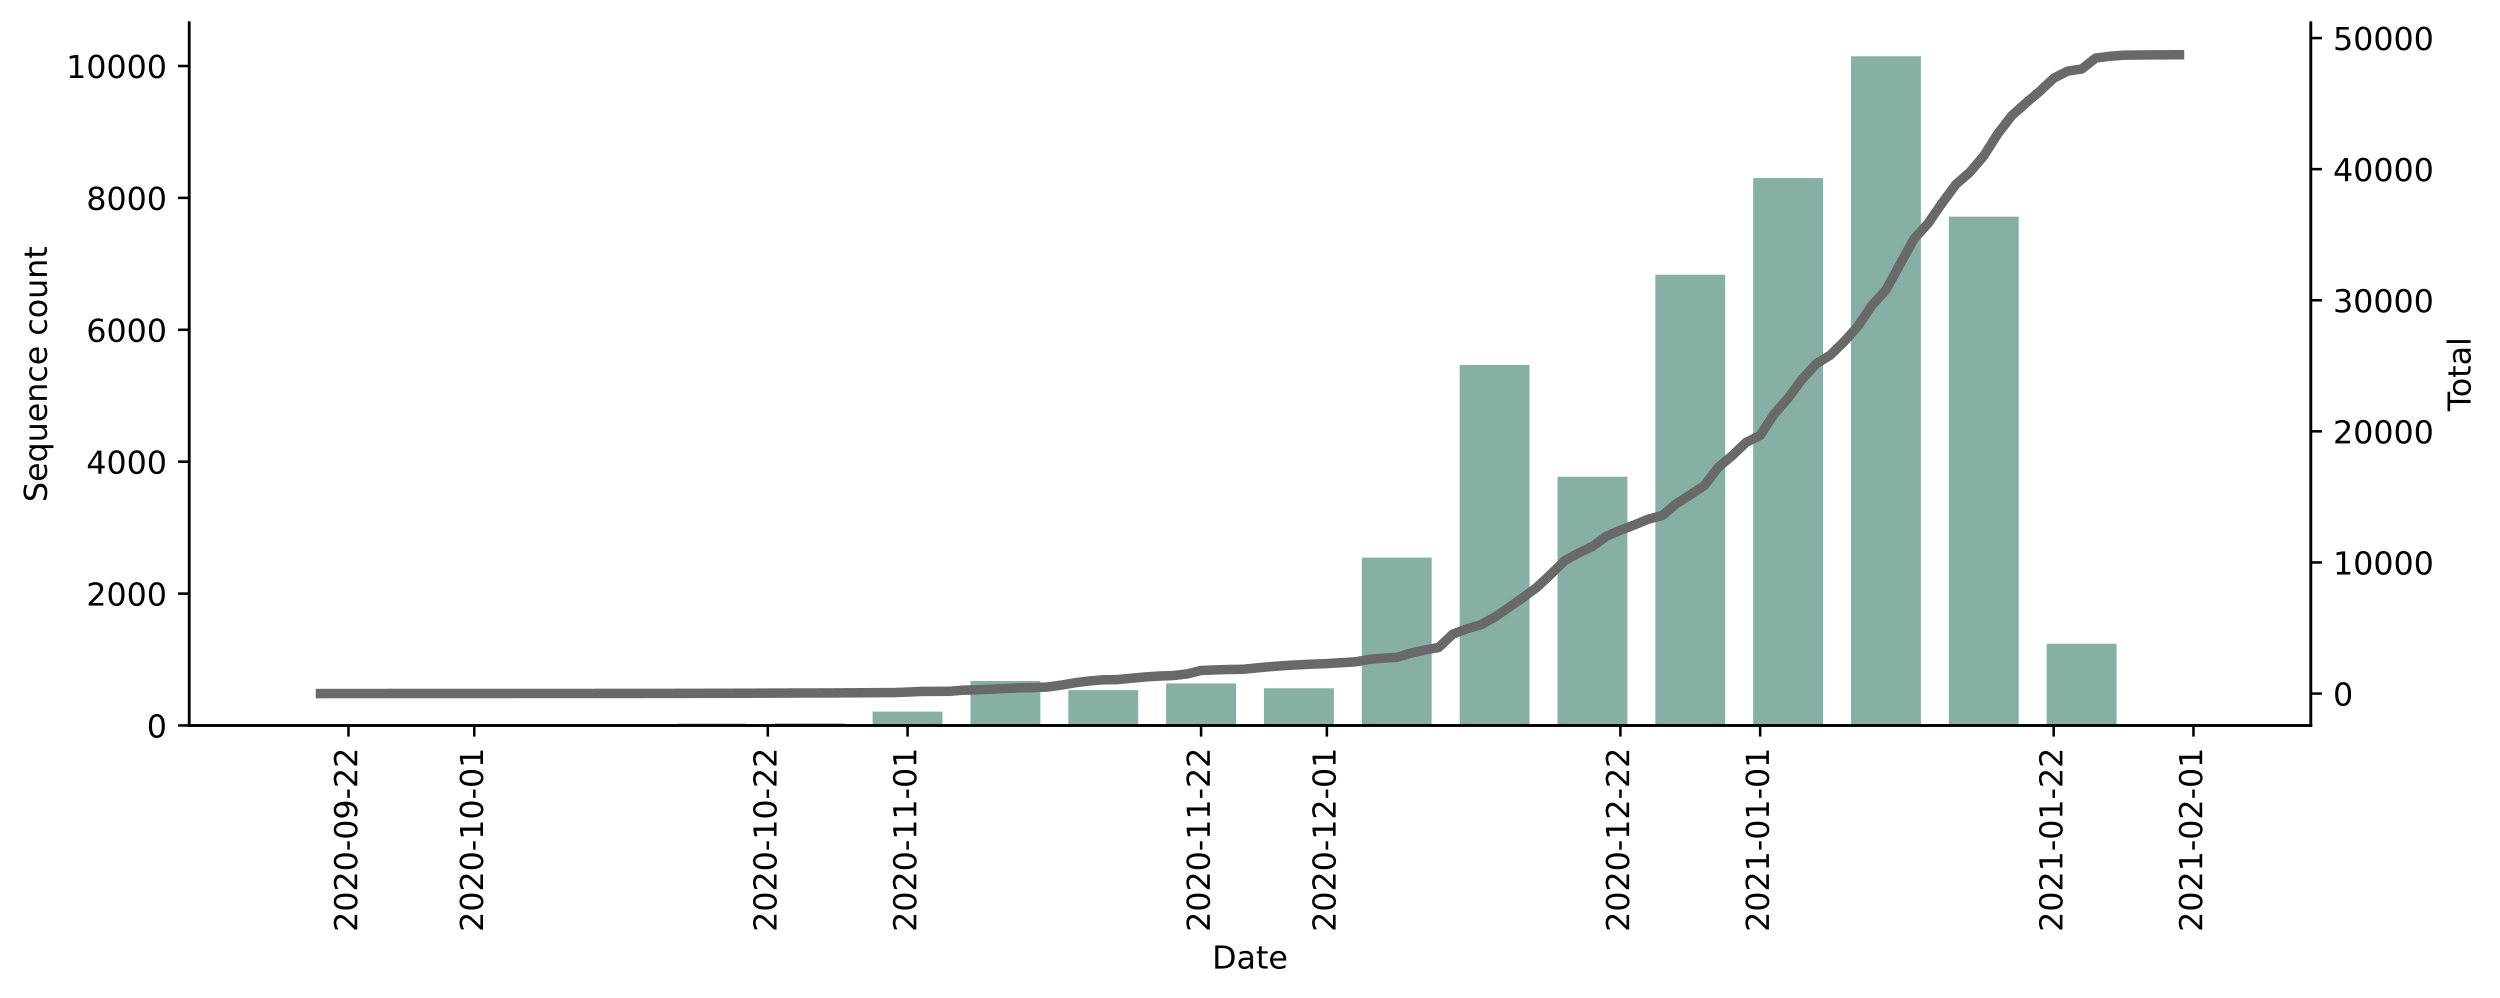
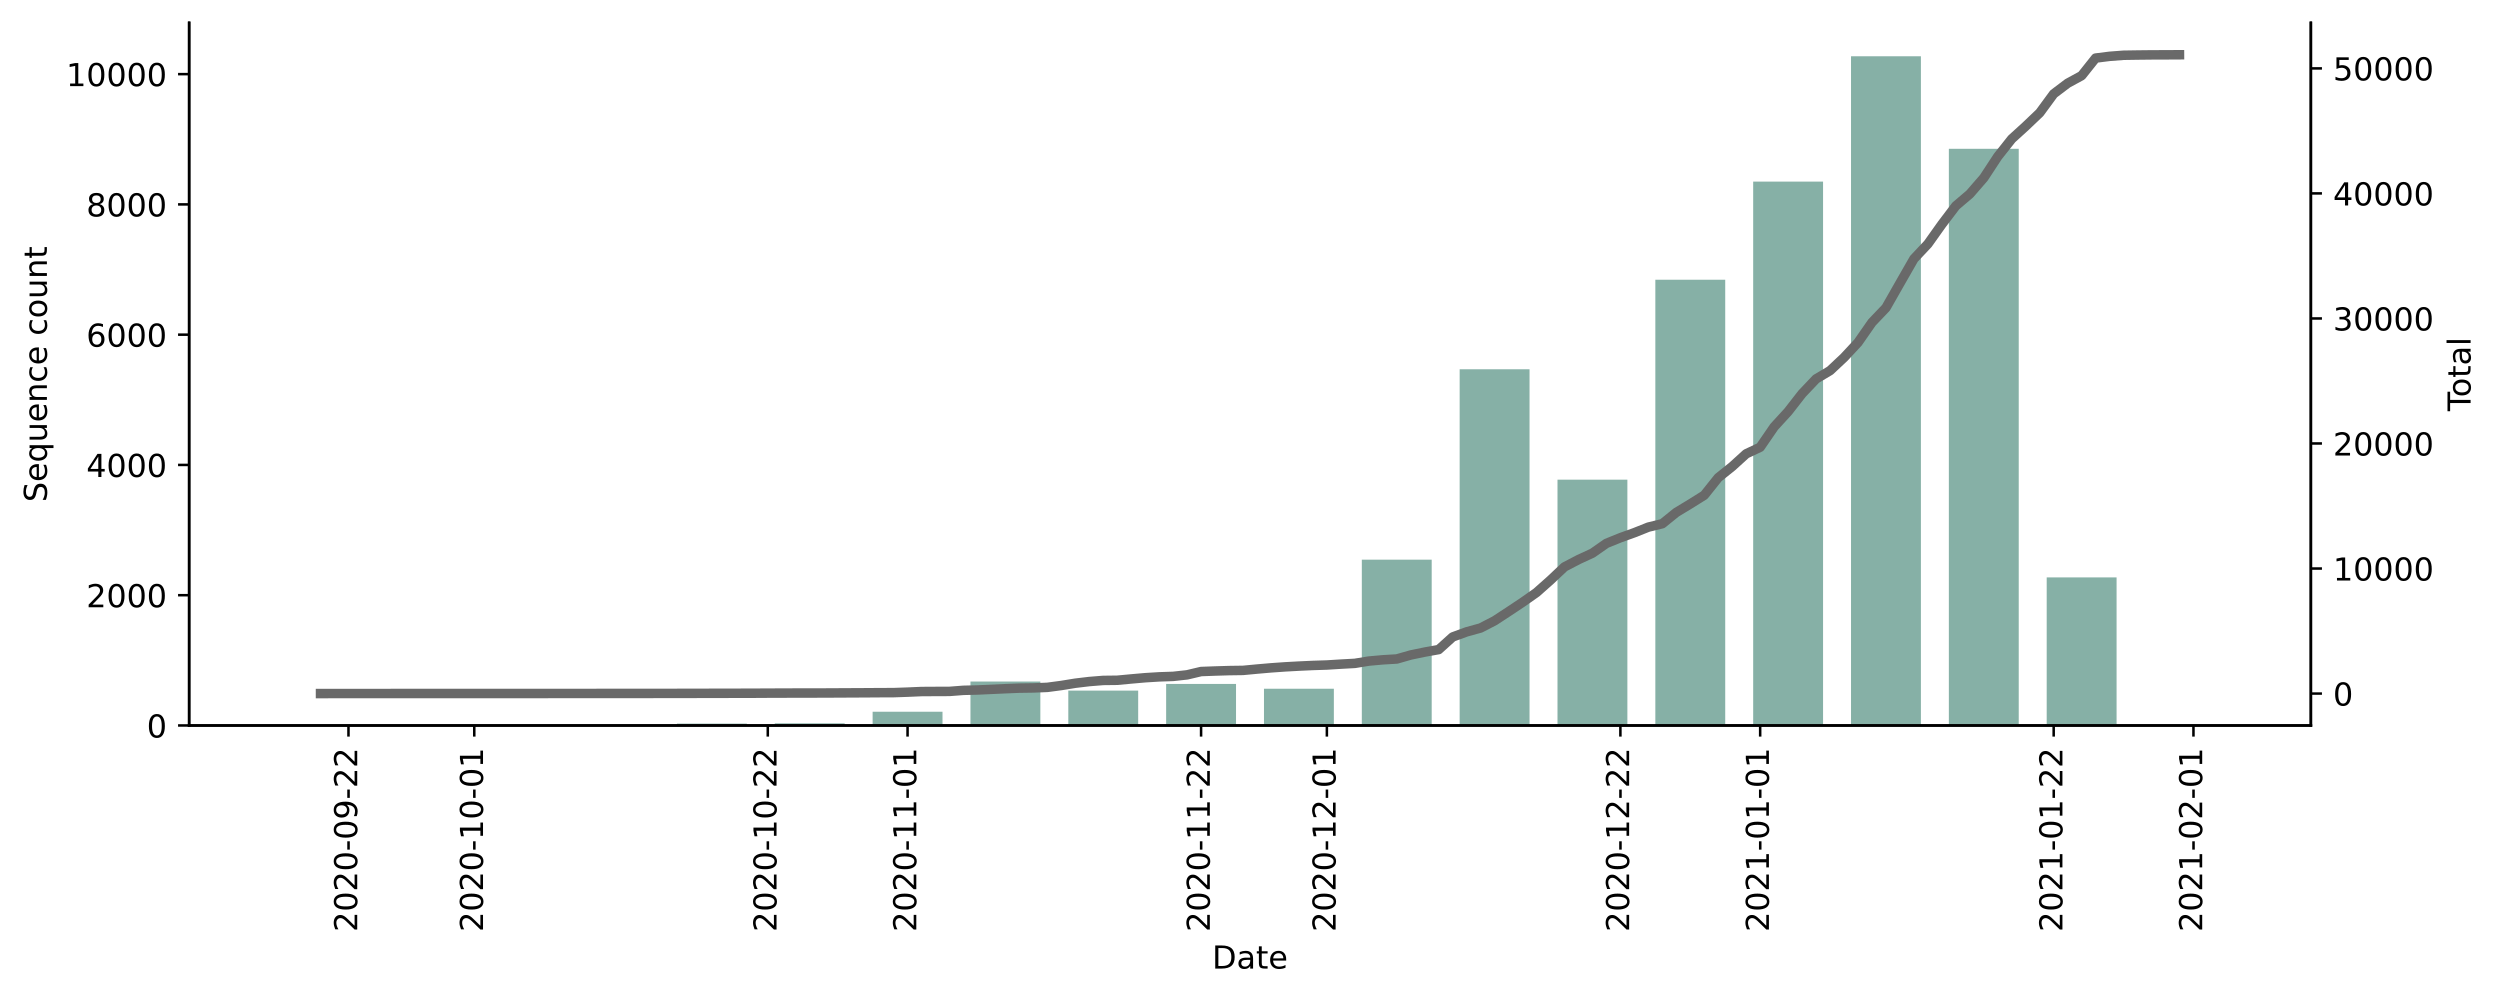
<svg xmlns="http://www.w3.org/2000/svg" xmlns:xlink="http://www.w3.org/1999/xlink" height="314.954pt" version="1.1" viewBox="0 0 788.981 314.954" width="788.981pt">
  <defs>
    <style type="text/css">*{stroke-linecap:butt;stroke-linejoin:round;}</style>
  </defs>
  <g id="figure_1">
    <g id="patch_1">
      <path d="M 0 314.954  L 788.981 314.954  L 788.981 0  L 0 0  z " style="fill:#ffffff;" />
    </g>
    <g id="axes_1">
      <g id="patch_2">
        <path d="M 59.691 228.96  L 729.291 228.96  L 729.291 7.2  L 59.691 7.2  z " style="fill:#ffffff;" />
      </g>
      <g id="patch_3">
-         <path clip-path="url(#pccc3d7cdea)" d="M 90.127 228.96  L 112.182 228.96  L 112.182 228.898  L 90.127 228.898  z " style="fill:#86b0a6;" />
+         <path clip-path="url(#pbecf8cdab9)" d="M 90.127 228.96  L 112.182 228.96  L 112.182 228.898  L 90.127 228.898  z " style="fill:#86b0a6;" />
      </g>
      <g id="patch_4">
-         <path clip-path="url(#pccc3d7cdea)" d="M 121.004 228.96  L 143.06 228.96  L 143.06 228.898  L 121.004 228.898  z " style="fill:#86b0a6;" />
+         <path clip-path="url(#pbecf8cdab9)" d="M 121.004 228.96  L 143.06 228.96  L 143.06 228.898  L 121.004 228.898  z " style="fill:#86b0a6;" />
      </g>
      <g id="patch_5">
-         <path clip-path="url(#pccc3d7cdea)" d="M 151.882 228.96  L 173.937 228.96  L 173.937 228.939  L 151.882 228.939  z " style="fill:#86b0a6;" />
+         <path clip-path="url(#pbecf8cdab9)" d="M 151.882 228.96  L 173.937 228.96  L 173.937 228.939  L 151.882 228.939  z " style="fill:#86b0a6;" />
      </g>
      <g id="patch_6">
-         <path clip-path="url(#pccc3d7cdea)" d="M 182.759 228.96  L 204.815 228.96  L 204.815 228.835  L 182.759 228.835  z " style="fill:#86b0a6;" />
+         <path clip-path="url(#pbecf8cdab9)" d="M 182.759 228.96  L 204.815 228.96  L 204.815 228.837  L 182.759 228.837  z " style="fill:#86b0a6;" />
      </g>
      <g id="patch_7">
-         <path clip-path="url(#pccc3d7cdea)" d="M 213.637 228.96  L 235.692 228.96  L 235.692 228.356  L 213.637 228.356  z " style="fill:#86b0a6;" />
+         <path clip-path="url(#pbecf8cdab9)" d="M 213.637 228.96  L 235.692 228.96  L 235.692 228.364  L 213.637 228.364  z " style="fill:#86b0a6;" />
      </g>
      <g id="patch_8">
-         <path clip-path="url(#pccc3d7cdea)" d="M 244.514 228.96  L 266.57 228.96  L 266.57 228.273  L 244.514 228.273  z " style="fill:#86b0a6;" />
+         <path clip-path="url(#pbecf8cdab9)" d="M 244.514 228.96  L 266.57 228.96  L 266.57 228.282  L 244.514 228.282  z " style="fill:#86b0a6;" />
      </g>
      <g id="patch_9">
-         <path clip-path="url(#pccc3d7cdea)" d="M 275.392 228.96  L 297.447 228.96  L 297.447 224.568  L 275.392 224.568  z " style="fill:#86b0a6;" />
+         <path clip-path="url(#pbecf8cdab9)" d="M 275.392 228.96  L 297.447 228.96  L 297.447 224.623  L 275.392 224.623  z " style="fill:#86b0a6;" />
      </g>
      <g id="patch_10">
-         <path clip-path="url(#pccc3d7cdea)" d="M 306.269 228.96  L 328.325 228.96  L 328.325 214.911  L 306.269 214.911  z " style="fill:#86b0a6;" />
+         <path clip-path="url(#pbecf8cdab9)" d="M 306.269 228.96  L 328.325 228.96  L 328.325 215.084  L 306.269 215.084  z " style="fill:#86b0a6;" />
      </g>
      <g id="patch_11">
-         <path clip-path="url(#pccc3d7cdea)" d="M 337.147 228.96  L 359.202 228.96  L 359.202 217.804  L 337.147 217.804  z " style="fill:#86b0a6;" />
+         <path clip-path="url(#pbecf8cdab9)" d="M 337.147 228.96  L 359.202 228.96  L 359.202 217.942  L 337.147 217.942  z " style="fill:#86b0a6;" />
      </g>
      <g id="patch_12">
-         <path clip-path="url(#pccc3d7cdea)" d="M 368.024 228.96  L 390.08 228.96  L 390.08 215.681  L 368.024 215.681  z " style="fill:#86b0a6;" />
+         <path clip-path="url(#pbecf8cdab9)" d="M 368.024 228.96  L 390.08 228.96  L 390.08 215.845  L 368.024 215.845  z " style="fill:#86b0a6;" />
      </g>
      <g id="patch_13">
-         <path clip-path="url(#pccc3d7cdea)" d="M 398.902 228.96  L 420.957 228.96  L 420.957 217.221  L 398.902 217.221  z " style="fill:#86b0a6;" />
+         <path clip-path="url(#pbecf8cdab9)" d="M 398.902 228.96  L 420.957 228.96  L 420.957 217.366  L 398.902 217.366  z " style="fill:#86b0a6;" />
      </g>
      <g id="patch_14">
-         <path clip-path="url(#pccc3d7cdea)" d="M 429.779 228.96  L 451.834 228.96  L 451.834 175.967  L 429.779 175.967  z " style="fill:#86b0a6;" />
+         <path clip-path="url(#pbecf8cdab9)" d="M 429.779 228.96  L 451.834 228.96  L 451.834 176.623  L 429.779 176.623  z " style="fill:#86b0a6;" />
      </g>
      <g id="patch_15">
-         <path clip-path="url(#pccc3d7cdea)" d="M 460.657 228.96  L 482.712 228.96  L 482.712 115.19  L 460.657 115.19  z " style="fill:#86b0a6;" />
+         <path clip-path="url(#pbecf8cdab9)" d="M 460.657 228.96  L 482.712 228.96  L 482.712 116.535  L 460.657 116.535  z " style="fill:#86b0a6;" />
      </g>
      <g id="patch_16">
-         <path clip-path="url(#pccc3d7cdea)" d="M 491.534 228.96  L 513.589 228.96  L 513.589 150.449  L 491.534 150.449  z " style="fill:#86b0a6;" />
+         <path clip-path="url(#pbecf8cdab9)" d="M 491.534 228.96  L 513.589 228.96  L 513.589 151.379  L 491.534 151.379  z " style="fill:#86b0a6;" />
      </g>
      <g id="patch_17">
-         <path clip-path="url(#pccc3d7cdea)" d="M 522.412 228.96  L 544.467 228.96  L 544.467 86.696  L 522.412 86.696  z " style="fill:#86b0a6;" />
+         <path clip-path="url(#pbecf8cdab9)" d="M 522.412 228.96  L 544.467 228.96  L 544.467 88.29  L 522.412 88.29  z " style="fill:#86b0a6;" />
      </g>
      <g id="patch_18">
-         <path clip-path="url(#pccc3d7cdea)" d="M 553.289 228.96  L 575.344 228.96  L 575.344 56.204  L 553.289 56.204  z " style="fill:#86b0a6;" />
+         <path clip-path="url(#pbecf8cdab9)" d="M 553.289 228.96  L 575.344 228.96  L 575.344 57.311  L 553.289 57.311  z " style="fill:#86b0a6;" />
      </g>
      <g id="patch_19">
-         <path clip-path="url(#pccc3d7cdea)" d="M 584.167 228.96  L 606.222 228.96  L 606.222 17.76  L 584.167 17.76  z " style="fill:#86b0a6;" />
+         <path clip-path="url(#pbecf8cdab9)" d="M 584.167 228.96  L 606.222 228.96  L 606.222 17.76  L 584.167 17.76  z " style="fill:#86b0a6;" />
      </g>
      <g id="patch_20">
-         <path clip-path="url(#pccc3d7cdea)" d="M 615.044 228.96  L 637.099 228.96  L 637.099 68.38  L 615.044 68.38  z " style="fill:#86b0a6;" />
+         <path clip-path="url(#pbecf8cdab9)" d="M 615.044 228.96  L 637.099 228.96  L 637.099 46.951  L 615.044 46.951  z " style="fill:#86b0a6;" />
      </g>
      <g id="patch_21">
-         <path clip-path="url(#pccc3d7cdea)" d="M 645.921 228.96  L 667.977 228.96  L 667.977 203.151  L 645.921 203.151  z " style="fill:#86b0a6;" />
+         <path clip-path="url(#pbecf8cdab9)" d="M 645.921 228.96  L 667.977 228.96  L 667.977 182.214  L 645.921 182.214  z " style="fill:#86b0a6;" />
      </g>
      <g id="patch_22">
-         <path clip-path="url(#pccc3d7cdea)" d="M 676.799 228.96  L 698.854 228.96  L 698.854 228.856  L 676.799 228.856  z " style="fill:#86b0a6;" />
+         <path clip-path="url(#pbecf8cdab9)" d="M 676.799 228.96  L 698.854 228.96  L 698.854 228.837  L 676.799 228.837  z " style="fill:#86b0a6;" />
      </g>
      <g id="matplotlib.axis_1">
        <g id="xtick_1">
          <g id="line2d_1">
            <defs>
-               <path d="M 0 0  L 0 3.5  " id="m99dde93b99" style="stroke:#000000;stroke-width:0.8;" />
+               <path d="M 0 0  L 0 3.5  " id="mbfbe161177" style="stroke:#000000;stroke-width:0.8;" />
            </defs>
            <g>
-               <use style="stroke:#000000;stroke-width:0.8;" x="109.977" xlink:href="#m99dde93b99" y="228.96" />
+               <use style="stroke:#000000;stroke-width:0.8;" x="109.977" xlink:href="#mbfbe161177" y="228.96" />
            </g>
          </g>
          <g id="text_1">
            <g transform="translate(112.7362 294.0756)rotate(-90)scale(0.1 -0.1)">
              <defs>
                <path d="M 19.188 8.297  L 53.609 8.297  L 53.609 0  L 7.328 0  L 7.328 8.297  Q 12.938 14.109 22.625 23.891  Q 32.328 33.688 34.812 36.531  Q 39.547 41.844 41.422 45.531  Q 43.312 49.219 43.312 52.781  Q 43.312 58.594 39.234 62.25  Q 35.156 65.922 28.609 65.922  Q 23.969 65.922 18.812 64.312  Q 13.672 62.703 7.812 59.422  L 7.812 69.391  Q 13.766 71.781 18.938 73  Q 24.125 74.219 28.422 74.219  Q 39.75 74.219 46.484 68.547  Q 53.219 62.891 53.219 53.422  Q 53.219 48.922 51.531 44.891  Q 49.859 40.875 45.406 35.406  Q 44.188 33.984 37.641 27.219  Q 31.109 20.453 19.188 8.297  z " id="DejaVuSans-50" />
                <path d="M 31.781 66.406  Q 24.172 66.406 20.328 58.906  Q 16.5 51.422 16.5 36.375  Q 16.5 21.391 20.328 13.891  Q 24.172 6.391 31.781 6.391  Q 39.453 6.391 43.281 13.891  Q 47.125 21.391 47.125 36.375  Q 47.125 51.422 43.281 58.906  Q 39.453 66.406 31.781 66.406  z M 31.781 74.219  Q 44.047 74.219 50.516 64.516  Q 56.984 54.828 56.984 36.375  Q 56.984 17.969 50.516 8.266  Q 44.047 -1.422 31.781 -1.422  Q 19.531 -1.422 13.062 8.266  Q 6.594 17.969 6.594 36.375  Q 6.594 54.828 13.062 64.516  Q 19.531 74.219 31.781 74.219  z " id="DejaVuSans-48" />
                <path d="M 4.891 31.391  L 31.203 31.391  L 31.203 23.391  L 4.891 23.391  z " id="DejaVuSans-45" />
                <path d="M 10.984 1.516  L 10.984 10.5  Q 14.703 8.734 18.5 7.812  Q 22.312 6.891 25.984 6.891  Q 35.75 6.891 40.891 13.453  Q 46.047 20.016 46.781 33.406  Q 43.953 29.203 39.594 26.953  Q 35.25 24.703 29.984 24.703  Q 19.047 24.703 12.672 31.312  Q 6.297 37.938 6.297 49.422  Q 6.297 60.641 12.938 67.422  Q 19.578 74.219 30.609 74.219  Q 43.266 74.219 49.922 64.516  Q 56.594 54.828 56.594 36.375  Q 56.594 19.141 48.406 8.859  Q 40.234 -1.422 26.422 -1.422  Q 22.703 -1.422 18.891 -0.688  Q 15.094 0.047 10.984 1.516  z M 30.609 32.422  Q 37.25 32.422 41.125 36.953  Q 45.016 41.5 45.016 49.422  Q 45.016 57.281 41.125 61.844  Q 37.25 66.406 30.609 66.406  Q 23.969 66.406 20.094 61.844  Q 16.219 57.281 16.219 49.422  Q 16.219 41.5 20.094 36.953  Q 23.969 32.422 30.609 32.422  z " id="DejaVuSans-57" />
              </defs>
              <use xlink:href="#DejaVuSans-50" />
              <use x="63.623" xlink:href="#DejaVuSans-48" />
              <use x="127.246" xlink:href="#DejaVuSans-50" />
              <use x="190.869" xlink:href="#DejaVuSans-48" />
              <use x="254.492" xlink:href="#DejaVuSans-45" />
              <use x="290.576" xlink:href="#DejaVuSans-48" />
              <use x="354.199" xlink:href="#DejaVuSans-57" />
              <use x="417.822" xlink:href="#DejaVuSans-45" />
              <use x="453.906" xlink:href="#DejaVuSans-50" />
              <use x="517.529" xlink:href="#DejaVuSans-50" />
            </g>
          </g>
        </g>
        <g id="xtick_2">
          <g id="line2d_2">
            <g>
-               <use style="stroke:#000000;stroke-width:0.8;" x="149.676" xlink:href="#m99dde93b99" y="228.96" />
+               <use style="stroke:#000000;stroke-width:0.8;" x="149.676" xlink:href="#mbfbe161177" y="228.96" />
            </g>
          </g>
          <g id="text_2">
            <g transform="translate(152.4358 294.0756)rotate(-90)scale(0.1 -0.1)">
              <defs>
                <path d="M 12.406 8.297  L 28.516 8.297  L 28.516 63.922  L 10.984 60.406  L 10.984 69.391  L 28.422 72.906  L 38.281 72.906  L 38.281 8.297  L 54.391 8.297  L 54.391 0  L 12.406 0  z " id="DejaVuSans-49" />
              </defs>
              <use xlink:href="#DejaVuSans-50" />
              <use x="63.623" xlink:href="#DejaVuSans-48" />
              <use x="127.246" xlink:href="#DejaVuSans-50" />
              <use x="190.869" xlink:href="#DejaVuSans-48" />
              <use x="254.492" xlink:href="#DejaVuSans-45" />
              <use x="290.576" xlink:href="#DejaVuSans-49" />
              <use x="354.199" xlink:href="#DejaVuSans-48" />
              <use x="417.822" xlink:href="#DejaVuSans-45" />
              <use x="453.906" xlink:href="#DejaVuSans-48" />
              <use x="517.529" xlink:href="#DejaVuSans-49" />
            </g>
          </g>
        </g>
        <g id="xtick_3">
          <g id="line2d_3">
            <g>
-               <use style="stroke:#000000;stroke-width:0.8;" x="242.309" xlink:href="#m99dde93b99" y="228.96" />
+               <use style="stroke:#000000;stroke-width:0.8;" x="242.309" xlink:href="#mbfbe161177" y="228.96" />
            </g>
          </g>
          <g id="text_3">
            <g transform="translate(245.0682 294.0756)rotate(-90)scale(0.1 -0.1)">
              <use xlink:href="#DejaVuSans-50" />
              <use x="63.623" xlink:href="#DejaVuSans-48" />
              <use x="127.246" xlink:href="#DejaVuSans-50" />
              <use x="190.869" xlink:href="#DejaVuSans-48" />
              <use x="254.492" xlink:href="#DejaVuSans-45" />
              <use x="290.576" xlink:href="#DejaVuSans-49" />
              <use x="354.199" xlink:href="#DejaVuSans-48" />
              <use x="417.822" xlink:href="#DejaVuSans-45" />
              <use x="453.906" xlink:href="#DejaVuSans-50" />
              <use x="517.529" xlink:href="#DejaVuSans-50" />
            </g>
          </g>
        </g>
        <g id="xtick_4">
          <g id="line2d_4">
            <g>
-               <use style="stroke:#000000;stroke-width:0.8;" x="286.419" xlink:href="#m99dde93b99" y="228.96" />
+               <use style="stroke:#000000;stroke-width:0.8;" x="286.419" xlink:href="#mbfbe161177" y="228.96" />
            </g>
          </g>
          <g id="text_4">
            <g transform="translate(289.1789 294.0756)rotate(-90)scale(0.1 -0.1)">
              <use xlink:href="#DejaVuSans-50" />
              <use x="63.623" xlink:href="#DejaVuSans-48" />
              <use x="127.246" xlink:href="#DejaVuSans-50" />
              <use x="190.869" xlink:href="#DejaVuSans-48" />
              <use x="254.492" xlink:href="#DejaVuSans-45" />
              <use x="290.576" xlink:href="#DejaVuSans-49" />
              <use x="354.199" xlink:href="#DejaVuSans-49" />
              <use x="417.822" xlink:href="#DejaVuSans-45" />
              <use x="453.906" xlink:href="#DejaVuSans-48" />
              <use x="517.529" xlink:href="#DejaVuSans-49" />
            </g>
          </g>
        </g>
        <g id="xtick_5">
          <g id="line2d_5">
            <g>
-               <use style="stroke:#000000;stroke-width:0.8;" x="379.052" xlink:href="#m99dde93b99" y="228.96" />
+               <use style="stroke:#000000;stroke-width:0.8;" x="379.052" xlink:href="#mbfbe161177" y="228.96" />
            </g>
          </g>
          <g id="text_5">
            <g transform="translate(381.8113 294.0756)rotate(-90)scale(0.1 -0.1)">
              <use xlink:href="#DejaVuSans-50" />
              <use x="63.623" xlink:href="#DejaVuSans-48" />
              <use x="127.246" xlink:href="#DejaVuSans-50" />
              <use x="190.869" xlink:href="#DejaVuSans-48" />
              <use x="254.492" xlink:href="#DejaVuSans-45" />
              <use x="290.576" xlink:href="#DejaVuSans-49" />
              <use x="354.199" xlink:href="#DejaVuSans-49" />
              <use x="417.822" xlink:href="#DejaVuSans-45" />
              <use x="453.906" xlink:href="#DejaVuSans-50" />
              <use x="517.529" xlink:href="#DejaVuSans-50" />
            </g>
          </g>
        </g>
        <g id="xtick_6">
          <g id="line2d_6">
            <g>
-               <use style="stroke:#000000;stroke-width:0.8;" x="418.751" xlink:href="#m99dde93b99" y="228.96" />
+               <use style="stroke:#000000;stroke-width:0.8;" x="418.751" xlink:href="#mbfbe161177" y="228.96" />
            </g>
          </g>
          <g id="text_6">
            <g transform="translate(421.5109 294.0756)rotate(-90)scale(0.1 -0.1)">
              <use xlink:href="#DejaVuSans-50" />
              <use x="63.623" xlink:href="#DejaVuSans-48" />
              <use x="127.246" xlink:href="#DejaVuSans-50" />
              <use x="190.869" xlink:href="#DejaVuSans-48" />
              <use x="254.492" xlink:href="#DejaVuSans-45" />
              <use x="290.576" xlink:href="#DejaVuSans-49" />
              <use x="354.199" xlink:href="#DejaVuSans-50" />
              <use x="417.822" xlink:href="#DejaVuSans-45" />
              <use x="453.906" xlink:href="#DejaVuSans-48" />
              <use x="517.529" xlink:href="#DejaVuSans-49" />
            </g>
          </g>
        </g>
        <g id="xtick_7">
          <g id="line2d_7">
            <g>
-               <use style="stroke:#000000;stroke-width:0.8;" x="511.384" xlink:href="#m99dde93b99" y="228.96" />
+               <use style="stroke:#000000;stroke-width:0.8;" x="511.384" xlink:href="#mbfbe161177" y="228.96" />
            </g>
          </g>
          <g id="text_7">
            <g transform="translate(514.1433 294.0756)rotate(-90)scale(0.1 -0.1)">
              <use xlink:href="#DejaVuSans-50" />
              <use x="63.623" xlink:href="#DejaVuSans-48" />
              <use x="127.246" xlink:href="#DejaVuSans-50" />
              <use x="190.869" xlink:href="#DejaVuSans-48" />
              <use x="254.492" xlink:href="#DejaVuSans-45" />
              <use x="290.576" xlink:href="#DejaVuSans-49" />
              <use x="354.199" xlink:href="#DejaVuSans-50" />
              <use x="417.822" xlink:href="#DejaVuSans-45" />
              <use x="453.906" xlink:href="#DejaVuSans-50" />
              <use x="517.529" xlink:href="#DejaVuSans-50" />
            </g>
          </g>
        </g>
        <g id="xtick_8">
          <g id="line2d_8">
            <g>
-               <use style="stroke:#000000;stroke-width:0.8;" x="555.495" xlink:href="#m99dde93b99" y="228.96" />
+               <use style="stroke:#000000;stroke-width:0.8;" x="555.495" xlink:href="#mbfbe161177" y="228.96" />
            </g>
          </g>
          <g id="text_8">
            <g transform="translate(558.254 294.0756)rotate(-90)scale(0.1 -0.1)">
              <use xlink:href="#DejaVuSans-50" />
              <use x="63.623" xlink:href="#DejaVuSans-48" />
              <use x="127.246" xlink:href="#DejaVuSans-50" />
              <use x="190.869" xlink:href="#DejaVuSans-49" />
              <use x="254.492" xlink:href="#DejaVuSans-45" />
              <use x="290.576" xlink:href="#DejaVuSans-48" />
              <use x="354.199" xlink:href="#DejaVuSans-49" />
              <use x="417.822" xlink:href="#DejaVuSans-45" />
              <use x="453.906" xlink:href="#DejaVuSans-48" />
              <use x="517.529" xlink:href="#DejaVuSans-49" />
            </g>
          </g>
        </g>
        <g id="xtick_9">
          <g id="line2d_9">
            <g>
-               <use style="stroke:#000000;stroke-width:0.8;" x="648.127" xlink:href="#m99dde93b99" y="228.96" />
+               <use style="stroke:#000000;stroke-width:0.8;" x="648.127" xlink:href="#mbfbe161177" y="228.96" />
            </g>
          </g>
          <g id="text_9">
            <g transform="translate(650.8864 294.0756)rotate(-90)scale(0.1 -0.1)">
              <use xlink:href="#DejaVuSans-50" />
              <use x="63.623" xlink:href="#DejaVuSans-48" />
              <use x="127.246" xlink:href="#DejaVuSans-50" />
              <use x="190.869" xlink:href="#DejaVuSans-49" />
              <use x="254.492" xlink:href="#DejaVuSans-45" />
              <use x="290.576" xlink:href="#DejaVuSans-48" />
              <use x="354.199" xlink:href="#DejaVuSans-49" />
              <use x="417.822" xlink:href="#DejaVuSans-45" />
              <use x="453.906" xlink:href="#DejaVuSans-50" />
              <use x="517.529" xlink:href="#DejaVuSans-50" />
            </g>
          </g>
        </g>
        <g id="xtick_10">
          <g id="line2d_10">
            <g>
-               <use style="stroke:#000000;stroke-width:0.8;" x="692.238" xlink:href="#m99dde93b99" y="228.96" />
+               <use style="stroke:#000000;stroke-width:0.8;" x="692.238" xlink:href="#mbfbe161177" y="228.96" />
            </g>
          </g>
          <g id="text_10">
            <g transform="translate(694.997 294.0756)rotate(-90)scale(0.1 -0.1)">
              <use xlink:href="#DejaVuSans-50" />
              <use x="63.623" xlink:href="#DejaVuSans-48" />
              <use x="127.246" xlink:href="#DejaVuSans-50" />
              <use x="190.869" xlink:href="#DejaVuSans-49" />
              <use x="254.492" xlink:href="#DejaVuSans-45" />
              <use x="290.576" xlink:href="#DejaVuSans-48" />
              <use x="354.199" xlink:href="#DejaVuSans-50" />
              <use x="417.822" xlink:href="#DejaVuSans-45" />
              <use x="453.906" xlink:href="#DejaVuSans-48" />
              <use x="517.529" xlink:href="#DejaVuSans-49" />
            </g>
          </g>
        </g>
        <g id="text_11">
          <g transform="translate(382.5398 305.6741)scale(0.1 -0.1)">
            <defs>
              <path d="M 19.672 64.797  L 19.672 8.109  L 31.594 8.109  Q 46.688 8.109 53.688 14.938  Q 60.688 21.781 60.688 36.531  Q 60.688 51.172 53.688 57.984  Q 46.688 64.797 31.594 64.797  z M 9.812 72.906  L 30.078 72.906  Q 51.266 72.906 61.172 64.094  Q 71.094 55.281 71.094 36.531  Q 71.094 17.672 61.125 8.828  Q 51.172 0 30.078 0  L 9.812 0  z " id="DejaVuSans-68" />
              <path d="M 34.281 27.484  Q 23.391 27.484 19.188 25  Q 14.984 22.516 14.984 16.5  Q 14.984 11.719 18.141 8.906  Q 21.297 6.109 26.703 6.109  Q 34.188 6.109 38.703 11.406  Q 43.219 16.703 43.219 25.484  L 43.219 27.484  z M 52.203 31.203  L 52.203 0  L 43.219 0  L 43.219 8.297  Q 40.141 3.328 35.547 0.953  Q 30.953 -1.422 24.312 -1.422  Q 15.922 -1.422 10.953 3.297  Q 6 8.016 6 15.922  Q 6 25.141 12.172 29.828  Q 18.359 34.516 30.609 34.516  L 43.219 34.516  L 43.219 35.406  Q 43.219 41.609 39.141 45  Q 35.062 48.391 27.688 48.391  Q 23 48.391 18.547 47.266  Q 14.109 46.141 10.016 43.891  L 10.016 52.203  Q 14.938 54.109 19.578 55.047  Q 24.219 56 28.609 56  Q 40.484 56 46.344 49.844  Q 52.203 43.703 52.203 31.203  z " id="DejaVuSans-97" />
              <path d="M 18.312 70.219  L 18.312 54.688  L 36.812 54.688  L 36.812 47.703  L 18.312 47.703  L 18.312 18.016  Q 18.312 11.328 20.141 9.422  Q 21.969 7.516 27.594 7.516  L 36.812 7.516  L 36.812 0  L 27.594 0  Q 17.188 0 13.234 3.875  Q 9.281 7.766 9.281 18.016  L 9.281 47.703  L 2.688 47.703  L 2.688 54.688  L 9.281 54.688  L 9.281 70.219  z " id="DejaVuSans-116" />
              <path d="M 56.203 29.594  L 56.203 25.203  L 14.891 25.203  Q 15.484 15.922 20.484 11.062  Q 25.484 6.203 34.422 6.203  Q 39.594 6.203 44.453 7.469  Q 49.312 8.734 54.109 11.281  L 54.109 2.781  Q 49.266 0.734 44.188 -0.344  Q 39.109 -1.422 33.891 -1.422  Q 20.797 -1.422 13.156 6.188  Q 5.516 13.812 5.516 26.812  Q 5.516 40.234 12.766 48.109  Q 20.016 56 32.328 56  Q 43.359 56 49.781 48.891  Q 56.203 41.797 56.203 29.594  z M 47.219 32.234  Q 47.125 39.594 43.094 43.984  Q 39.062 48.391 32.422 48.391  Q 24.906 48.391 20.391 44.141  Q 15.875 39.891 15.188 32.172  z " id="DejaVuSans-101" />
            </defs>
            <use xlink:href="#DejaVuSans-68" />
            <use x="77.002" xlink:href="#DejaVuSans-97" />
            <use x="138.281" xlink:href="#DejaVuSans-116" />
            <use x="177.49" xlink:href="#DejaVuSans-101" />
          </g>
        </g>
      </g>
      <g id="matplotlib.axis_2">
        <g id="ytick_1">
          <g id="line2d_11">
            <defs>
-               <path d="M 0 0  L -3.5 0  " id="m21a2b7b287" style="stroke:#000000;stroke-width:0.8;" />
+               <path d="M 0 0  L -3.5 0  " id="maa106f9649" style="stroke:#000000;stroke-width:0.8;" />
            </defs>
            <g>
-               <use style="stroke:#000000;stroke-width:0.8;" x="59.691" xlink:href="#m21a2b7b287" y="228.96" />
+               <use style="stroke:#000000;stroke-width:0.8;" x="59.691" xlink:href="#maa106f9649" y="228.96" />
            </g>
          </g>
          <g id="text_12">
            <g transform="translate(46.32812 232.7592)scale(0.1 -0.1)">
              <use xlink:href="#DejaVuSans-48" />
            </g>
          </g>
        </g>
        <g id="ytick_2">
          <g id="line2d_12">
            <g>
-               <use style="stroke:#000000;stroke-width:0.8;" x="59.691" xlink:href="#m21a2b7b287" y="187.332" />
+               <use style="stroke:#000000;stroke-width:0.8;" x="59.691" xlink:href="#maa106f9649" y="187.847" />
            </g>
          </g>
          <g id="text_13">
-             <g transform="translate(27.24063 191.1312)scale(0.1 -0.1)">
+             <g transform="translate(27.24063 191.6457)scale(0.1 -0.1)">
              <use xlink:href="#DejaVuSans-50" />
              <use x="63.623" xlink:href="#DejaVuSans-48" />
              <use x="127.246" xlink:href="#DejaVuSans-48" />
              <use x="190.869" xlink:href="#DejaVuSans-48" />
            </g>
          </g>
        </g>
        <g id="ytick_3">
          <g id="line2d_13">
            <g>
-               <use style="stroke:#000000;stroke-width:0.8;" x="59.691" xlink:href="#m21a2b7b287" y="145.704" />
+               <use style="stroke:#000000;stroke-width:0.8;" x="59.691" xlink:href="#maa106f9649" y="146.733" />
            </g>
          </g>
          <g id="text_14">
-             <g transform="translate(27.24063 149.5031)scale(0.1 -0.1)">
+             <g transform="translate(27.24063 150.5322)scale(0.1 -0.1)">
              <defs>
                <path d="M 37.797 64.312  L 12.891 25.391  L 37.797 25.391  z M 35.203 72.906  L 47.609 72.906  L 47.609 25.391  L 58.016 25.391  L 58.016 17.188  L 47.609 17.188  L 47.609 0  L 37.797 0  L 37.797 17.188  L 4.891 17.188  L 4.891 26.703  z " id="DejaVuSans-52" />
              </defs>
              <use xlink:href="#DejaVuSans-52" />
              <use x="63.623" xlink:href="#DejaVuSans-48" />
              <use x="127.246" xlink:href="#DejaVuSans-48" />
              <use x="190.869" xlink:href="#DejaVuSans-48" />
            </g>
          </g>
        </g>
        <g id="ytick_4">
          <g id="line2d_14">
            <g>
-               <use style="stroke:#000000;stroke-width:0.8;" x="59.691" xlink:href="#m21a2b7b287" y="104.076" />
+               <use style="stroke:#000000;stroke-width:0.8;" x="59.691" xlink:href="#maa106f9649" y="105.62" />
            </g>
          </g>
          <g id="text_15">
-             <g transform="translate(27.24063 107.875)scale(0.1 -0.1)">
+             <g transform="translate(27.24063 109.4187)scale(0.1 -0.1)">
              <defs>
                <path d="M 33.016 40.375  Q 26.375 40.375 22.484 35.828  Q 18.609 31.297 18.609 23.391  Q 18.609 15.531 22.484 10.953  Q 26.375 6.391 33.016 6.391  Q 39.656 6.391 43.531 10.953  Q 47.406 15.531 47.406 23.391  Q 47.406 31.297 43.531 35.828  Q 39.656 40.375 33.016 40.375  z M 52.594 71.297  L 52.594 62.312  Q 48.875 64.062 45.094 64.984  Q 41.312 65.922 37.594 65.922  Q 27.828 65.922 22.672 59.328  Q 17.531 52.734 16.797 39.406  Q 19.672 43.656 24.016 45.922  Q 28.375 48.188 33.594 48.188  Q 44.578 48.188 50.953 41.516  Q 57.328 34.859 57.328 23.391  Q 57.328 12.156 50.688 5.359  Q 44.047 -1.422 33.016 -1.422  Q 20.359 -1.422 13.672 8.266  Q 6.984 17.969 6.984 36.375  Q 6.984 53.656 15.188 63.938  Q 23.391 74.219 37.203 74.219  Q 40.922 74.219 44.703 73.484  Q 48.484 72.75 52.594 71.297  z " id="DejaVuSans-54" />
              </defs>
              <use xlink:href="#DejaVuSans-54" />
              <use x="63.623" xlink:href="#DejaVuSans-48" />
              <use x="127.246" xlink:href="#DejaVuSans-48" />
              <use x="190.869" xlink:href="#DejaVuSans-48" />
            </g>
          </g>
        </g>
        <g id="ytick_5">
          <g id="line2d_15">
            <g>
-               <use style="stroke:#000000;stroke-width:0.8;" x="59.691" xlink:href="#m21a2b7b287" y="62.448" />
+               <use style="stroke:#000000;stroke-width:0.8;" x="59.691" xlink:href="#maa106f9649" y="64.506" />
            </g>
          </g>
          <g id="text_16">
-             <g transform="translate(27.24063 66.24695)scale(0.1 -0.1)">
+             <g transform="translate(27.24063 68.30526)scale(0.1 -0.1)">
              <defs>
                <path d="M 31.781 34.625  Q 24.75 34.625 20.719 30.859  Q 16.703 27.094 16.703 20.516  Q 16.703 13.922 20.719 10.156  Q 24.75 6.391 31.781 6.391  Q 38.812 6.391 42.859 10.172  Q 46.922 13.969 46.922 20.516  Q 46.922 27.094 42.891 30.859  Q 38.875 34.625 31.781 34.625  z M 21.922 38.812  Q 15.578 40.375 12.031 44.719  Q 8.5 49.078 8.5 55.328  Q 8.5 64.062 14.719 69.141  Q 20.953 74.219 31.781 74.219  Q 42.672 74.219 48.875 69.141  Q 55.078 64.062 55.078 55.328  Q 55.078 49.078 51.531 44.719  Q 48 40.375 41.703 38.812  Q 48.828 37.156 52.797 32.312  Q 56.781 27.484 56.781 20.516  Q 56.781 9.906 50.312 4.234  Q 43.844 -1.422 31.781 -1.422  Q 19.734 -1.422 13.25 4.234  Q 6.781 9.906 6.781 20.516  Q 6.781 27.484 10.781 32.312  Q 14.797 37.156 21.922 38.812  z M 18.312 54.391  Q 18.312 48.734 21.844 45.562  Q 25.391 42.391 31.781 42.391  Q 38.141 42.391 41.719 45.562  Q 45.312 48.734 45.312 54.391  Q 45.312 60.062 41.719 63.234  Q 38.141 66.406 31.781 66.406  Q 25.391 66.406 21.844 63.234  Q 18.312 60.062 18.312 54.391  z " id="DejaVuSans-56" />
              </defs>
              <use xlink:href="#DejaVuSans-56" />
              <use x="63.623" xlink:href="#DejaVuSans-48" />
              <use x="127.246" xlink:href="#DejaVuSans-48" />
              <use x="190.869" xlink:href="#DejaVuSans-48" />
            </g>
          </g>
        </g>
        <g id="ytick_6">
          <g id="line2d_16">
            <g>
-               <use style="stroke:#000000;stroke-width:0.8;" x="59.691" xlink:href="#m21a2b7b287" y="20.82" />
+               <use style="stroke:#000000;stroke-width:0.8;" x="59.691" xlink:href="#maa106f9649" y="23.393" />
            </g>
          </g>
          <g id="text_17">
-             <g transform="translate(20.87813 24.61888)scale(0.1 -0.1)">
+             <g transform="translate(20.87813 27.19177)scale(0.1 -0.1)">
              <use xlink:href="#DejaVuSans-49" />
              <use x="63.623" xlink:href="#DejaVuSans-48" />
              <use x="127.246" xlink:href="#DejaVuSans-48" />
              <use x="190.869" xlink:href="#DejaVuSans-48" />
              <use x="254.492" xlink:href="#DejaVuSans-48" />
            </g>
          </g>
        </g>
        <g id="text_18">
          <g transform="translate(14.79844 158.4402)rotate(-90)scale(0.1 -0.1)">
            <defs>
              <path d="M 53.516 70.516  L 53.516 60.891  Q 47.906 63.578 42.922 64.891  Q 37.938 66.219 33.297 66.219  Q 25.25 66.219 20.875 63.094  Q 16.5 59.969 16.5 54.203  Q 16.5 49.359 19.406 46.891  Q 22.312 44.438 30.422 42.922  L 36.375 41.703  Q 47.406 39.594 52.656 34.297  Q 57.906 29 57.906 20.125  Q 57.906 9.516 50.797 4.047  Q 43.703 -1.422 29.984 -1.422  Q 24.812 -1.422 18.969 -0.25  Q 13.141 0.922 6.891 3.219  L 6.891 13.375  Q 12.891 10.016 18.656 8.297  Q 24.422 6.594 29.984 6.594  Q 38.422 6.594 43.016 9.906  Q 47.609 13.234 47.609 19.391  Q 47.609 24.75 44.312 27.781  Q 41.016 30.812 33.5 32.328  L 27.484 33.5  Q 16.453 35.688 11.516 40.375  Q 6.594 45.062 6.594 53.422  Q 6.594 63.094 13.406 68.656  Q 20.219 74.219 32.172 74.219  Q 37.312 74.219 42.625 73.281  Q 47.953 72.359 53.516 70.516  z " id="DejaVuSans-83" />
              <path d="M 14.797 27.297  Q 14.797 17.391 18.875 11.75  Q 22.953 6.109 30.078 6.109  Q 37.203 6.109 41.297 11.75  Q 45.406 17.391 45.406 27.297  Q 45.406 37.203 41.297 42.844  Q 37.203 48.484 30.078 48.484  Q 22.953 48.484 18.875 42.844  Q 14.797 37.203 14.797 27.297  z M 45.406 8.203  Q 42.578 3.328 38.25 0.953  Q 33.938 -1.422 27.875 -1.422  Q 17.969 -1.422 11.734 6.484  Q 5.516 14.406 5.516 27.297  Q 5.516 40.188 11.734 48.094  Q 17.969 56 27.875 56  Q 33.938 56 38.25 53.625  Q 42.578 51.266 45.406 46.391  L 45.406 54.688  L 54.391 54.688  L 54.391 -20.797  L 45.406 -20.797  z " id="DejaVuSans-113" />
              <path d="M 8.5 21.578  L 8.5 54.688  L 17.484 54.688  L 17.484 21.922  Q 17.484 14.156 20.5 10.266  Q 23.531 6.391 29.594 6.391  Q 36.859 6.391 41.078 11.031  Q 45.312 15.672 45.312 23.688  L 45.312 54.688  L 54.297 54.688  L 54.297 0  L 45.312 0  L 45.312 8.406  Q 42.047 3.422 37.719 1  Q 33.406 -1.422 27.688 -1.422  Q 18.266 -1.422 13.375 4.438  Q 8.5 10.297 8.5 21.578  z M 31.109 56  z " id="DejaVuSans-117" />
              <path d="M 54.891 33.016  L 54.891 0  L 45.906 0  L 45.906 32.719  Q 45.906 40.484 42.875 44.328  Q 39.844 48.188 33.797 48.188  Q 26.516 48.188 22.312 43.547  Q 18.109 38.922 18.109 30.906  L 18.109 0  L 9.078 0  L 9.078 54.688  L 18.109 54.688  L 18.109 46.188  Q 21.344 51.125 25.703 53.562  Q 30.078 56 35.797 56  Q 45.219 56 50.047 50.172  Q 54.891 44.344 54.891 33.016  z " id="DejaVuSans-110" />
              <path d="M 48.781 52.594  L 48.781 44.188  Q 44.969 46.297 41.141 47.344  Q 37.312 48.391 33.406 48.391  Q 24.656 48.391 19.812 42.844  Q 14.984 37.312 14.984 27.297  Q 14.984 17.281 19.812 11.734  Q 24.656 6.203 33.406 6.203  Q 37.312 6.203 41.141 7.25  Q 44.969 8.297 48.781 10.406  L 48.781 2.094  Q 45.016 0.344 40.984 -0.531  Q 36.969 -1.422 32.422 -1.422  Q 20.062 -1.422 12.781 6.344  Q 5.516 14.109 5.516 27.297  Q 5.516 40.672 12.859 48.328  Q 20.219 56 33.016 56  Q 37.156 56 41.109 55.141  Q 45.062 54.297 48.781 52.594  z " id="DejaVuSans-99" />
              <path id="DejaVuSans-32" />
              <path d="M 30.609 48.391  Q 23.391 48.391 19.188 42.75  Q 14.984 37.109 14.984 27.297  Q 14.984 17.484 19.156 11.844  Q 23.344 6.203 30.609 6.203  Q 37.797 6.203 41.984 11.859  Q 46.188 17.531 46.188 27.297  Q 46.188 37.016 41.984 42.703  Q 37.797 48.391 30.609 48.391  z M 30.609 56  Q 42.328 56 49.016 48.375  Q 55.719 40.766 55.719 27.297  Q 55.719 13.875 49.016 6.219  Q 42.328 -1.422 30.609 -1.422  Q 18.844 -1.422 12.172 6.219  Q 5.516 13.875 5.516 27.297  Q 5.516 40.766 12.172 48.375  Q 18.844 56 30.609 56  z " id="DejaVuSans-111" />
            </defs>
            <use xlink:href="#DejaVuSans-83" />
            <use x="63.477" xlink:href="#DejaVuSans-101" />
            <use x="125" xlink:href="#DejaVuSans-113" />
            <use x="188.477" xlink:href="#DejaVuSans-117" />
            <use x="251.855" xlink:href="#DejaVuSans-101" />
            <use x="313.379" xlink:href="#DejaVuSans-110" />
            <use x="376.758" xlink:href="#DejaVuSans-99" />
            <use x="431.738" xlink:href="#DejaVuSans-101" />
            <use x="493.262" xlink:href="#DejaVuSans-32" />
            <use x="525.049" xlink:href="#DejaVuSans-99" />
            <use x="580.029" xlink:href="#DejaVuSans-111" />
            <use x="641.211" xlink:href="#DejaVuSans-117" />
            <use x="704.59" xlink:href="#DejaVuSans-110" />
            <use x="767.969" xlink:href="#DejaVuSans-116" />
          </g>
        </g>
      </g>
      <g id="patch_23">
        <path d="M 59.691 228.96  L 59.691 7.2  " style="fill:none;stroke:#000000;stroke-linecap:square;stroke-linejoin:miter;stroke-width:0.8;" />
      </g>
      <g id="patch_24">
        <path d="M 729.291 228.96  L 729.291 7.2  " style="fill:none;stroke:#000000;stroke-linecap:square;stroke-linejoin:miter;stroke-width:0.8;" />
      </g>
      <g id="patch_25">
        <path d="M 59.691 228.96  L 729.291 228.96  " style="fill:none;stroke:#000000;stroke-linecap:square;stroke-linejoin:miter;stroke-width:0.8;" />
      </g>
    </g>
    <g id="axes_2">
      <g id="matplotlib.axis_3">
        <g id="ytick_7">
          <g id="line2d_17">
            <defs>
-               <path d="M 0 0  L 3.5 0  " id="m9fdf7d0416" style="stroke:#000000;stroke-width:0.8;" />
+               <path d="M 0 0  L 3.5 0  " id="m368caf7ad8" style="stroke:#000000;stroke-width:0.8;" />
            </defs>
            <g>
-               <use style="stroke:#000000;stroke-width:0.8;" x="729.291" xlink:href="#m9fdf7d0416" y="218.884" />
+               <use style="stroke:#000000;stroke-width:0.8;" x="729.291" xlink:href="#m368caf7ad8" y="218.884" />
            </g>
          </g>
          <g id="text_19">
-             <g transform="translate(736.2906 222.6834)scale(0.1 -0.1)">
+             <g transform="translate(736.2906 222.6832)scale(0.1 -0.1)">
              <use xlink:href="#DejaVuSans-48" />
            </g>
          </g>
        </g>
        <g id="ytick_8">
          <g id="line2d_18">
            <g>
-               <use style="stroke:#000000;stroke-width:0.8;" x="729.291" xlink:href="#m9fdf7d0416" y="177.508" />
+               <use style="stroke:#000000;stroke-width:0.8;" x="729.291" xlink:href="#m368caf7ad8" y="179.423" />
            </g>
          </g>
          <g id="text_20">
-             <g transform="translate(736.2906 181.3074)scale(0.1 -0.1)">
+             <g transform="translate(736.2906 183.2218)scale(0.1 -0.1)">
              <use xlink:href="#DejaVuSans-49" />
              <use x="63.623" xlink:href="#DejaVuSans-48" />
              <use x="127.246" xlink:href="#DejaVuSans-48" />
              <use x="190.869" xlink:href="#DejaVuSans-48" />
              <use x="254.492" xlink:href="#DejaVuSans-48" />
            </g>
          </g>
        </g>
        <g id="ytick_9">
          <g id="line2d_19">
            <g>
-               <use style="stroke:#000000;stroke-width:0.8;" x="729.291" xlink:href="#m9fdf7d0416" y="136.132" />
+               <use style="stroke:#000000;stroke-width:0.8;" x="729.291" xlink:href="#m368caf7ad8" y="139.961" />
            </g>
          </g>
          <g id="text_21">
-             <g transform="translate(736.2906 139.9315)scale(0.1 -0.1)">
+             <g transform="translate(736.2906 143.7605)scale(0.1 -0.1)">
              <use xlink:href="#DejaVuSans-50" />
              <use x="63.623" xlink:href="#DejaVuSans-48" />
              <use x="127.246" xlink:href="#DejaVuSans-48" />
              <use x="190.869" xlink:href="#DejaVuSans-48" />
              <use x="254.492" xlink:href="#DejaVuSans-48" />
            </g>
          </g>
        </g>
        <g id="ytick_10">
          <g id="line2d_20">
            <g>
-               <use style="stroke:#000000;stroke-width:0.8;" x="729.291" xlink:href="#m9fdf7d0416" y="94.756" />
+               <use style="stroke:#000000;stroke-width:0.8;" x="729.291" xlink:href="#m368caf7ad8" y="100.5" />
            </g>
          </g>
          <g id="text_22">
-             <g transform="translate(736.2906 98.55562)scale(0.1 -0.1)">
+             <g transform="translate(736.2906 104.2992)scale(0.1 -0.1)">
              <defs>
                <path d="M 40.578 39.312  Q 47.656 37.797 51.625 33  Q 55.609 28.219 55.609 21.188  Q 55.609 10.406 48.188 4.484  Q 40.766 -1.422 27.094 -1.422  Q 22.516 -1.422 17.656 -0.516  Q 12.797 0.391 7.625 2.203  L 7.625 11.719  Q 11.719 9.328 16.594 8.109  Q 21.484 6.891 26.812 6.891  Q 36.078 6.891 40.938 10.547  Q 45.797 14.203 45.797 21.188  Q 45.797 27.641 41.281 31.266  Q 36.766 34.906 28.719 34.906  L 20.219 34.906  L 20.219 43.016  L 29.109 43.016  Q 36.375 43.016 40.234 45.922  Q 44.094 48.828 44.094 54.297  Q 44.094 59.906 40.109 62.906  Q 36.141 65.922 28.719 65.922  Q 24.656 65.922 20.016 65.031  Q 15.375 64.156 9.812 62.312  L 9.812 71.094  Q 15.438 72.656 20.344 73.438  Q 25.25 74.219 29.594 74.219  Q 40.828 74.219 47.359 69.109  Q 53.906 64.016 53.906 55.328  Q 53.906 49.266 50.438 45.094  Q 46.969 40.922 40.578 39.312  z " id="DejaVuSans-51" />
              </defs>
              <use xlink:href="#DejaVuSans-51" />
              <use x="63.623" xlink:href="#DejaVuSans-48" />
              <use x="127.246" xlink:href="#DejaVuSans-48" />
              <use x="190.869" xlink:href="#DejaVuSans-48" />
              <use x="254.492" xlink:href="#DejaVuSans-48" />
            </g>
          </g>
        </g>
        <g id="ytick_11">
          <g id="line2d_21">
            <g>
-               <use style="stroke:#000000;stroke-width:0.8;" x="729.291" xlink:href="#m9fdf7d0416" y="53.38" />
+               <use style="stroke:#000000;stroke-width:0.8;" x="729.291" xlink:href="#m368caf7ad8" y="61.039" />
            </g>
          </g>
          <g id="text_23">
-             <g transform="translate(736.2906 57.1797)scale(0.1 -0.1)">
+             <g transform="translate(736.2906 64.83788)scale(0.1 -0.1)">
              <use xlink:href="#DejaVuSans-52" />
              <use x="63.623" xlink:href="#DejaVuSans-48" />
              <use x="127.246" xlink:href="#DejaVuSans-48" />
              <use x="190.869" xlink:href="#DejaVuSans-48" />
              <use x="254.492" xlink:href="#DejaVuSans-48" />
            </g>
          </g>
        </g>
        <g id="ytick_12">
          <g id="line2d_22">
            <g>
-               <use style="stroke:#000000;stroke-width:0.8;" x="729.291" xlink:href="#m9fdf7d0416" y="12.005" />
+               <use style="stroke:#000000;stroke-width:0.8;" x="729.291" xlink:href="#m368caf7ad8" y="21.577" />
            </g>
          </g>
          <g id="text_24">
-             <g transform="translate(736.2906 15.80379)scale(0.1 -0.1)">
+             <g transform="translate(736.2906 25.37656)scale(0.1 -0.1)">
              <defs>
                <path d="M 10.797 72.906  L 49.516 72.906  L 49.516 64.594  L 19.828 64.594  L 19.828 46.734  Q 21.969 47.469 24.109 47.828  Q 26.266 48.188 28.422 48.188  Q 40.625 48.188 47.75 41.5  Q 54.891 34.812 54.891 23.391  Q 54.891 11.625 47.562 5.094  Q 40.234 -1.422 26.906 -1.422  Q 22.312 -1.422 17.547 -0.641  Q 12.797 0.141 7.719 1.703  L 7.719 11.625  Q 12.109 9.234 16.797 8.062  Q 21.484 6.891 26.703 6.891  Q 35.156 6.891 40.078 11.328  Q 45.016 15.766 45.016 23.391  Q 45.016 31 40.078 35.438  Q 35.156 39.891 26.703 39.891  Q 22.75 39.891 18.812 39.016  Q 14.891 38.141 10.797 36.281  z " id="DejaVuSans-53" />
              </defs>
              <use xlink:href="#DejaVuSans-53" />
              <use x="63.623" xlink:href="#DejaVuSans-48" />
              <use x="127.246" xlink:href="#DejaVuSans-48" />
              <use x="190.869" xlink:href="#DejaVuSans-48" />
              <use x="254.492" xlink:href="#DejaVuSans-48" />
            </g>
          </g>
        </g>
        <g id="text_25">
          <g transform="translate(779.7016 129.7566)rotate(-90)scale(0.1 -0.1)">
            <defs>
              <path d="M -0.297 72.906  L 61.375 72.906  L 61.375 64.594  L 35.5 64.594  L 35.5 0  L 25.594 0  L 25.594 64.594  L -0.297 64.594  z " id="DejaVuSans-84" />
              <path d="M 9.422 75.984  L 18.406 75.984  L 18.406 0  L 9.422 0  z " id="DejaVuSans-108" />
            </defs>
            <use xlink:href="#DejaVuSans-84" />
            <use x="44.084" xlink:href="#DejaVuSans-111" />
            <use x="105.266" xlink:href="#DejaVuSans-116" />
            <use x="144.475" xlink:href="#DejaVuSans-97" />
            <use x="205.754" xlink:href="#DejaVuSans-108" />
          </g>
        </g>
      </g>
      <g id="line2d_23">
-         <path clip-path="url(#pccc3d7cdea)" d="M 101.155 218.88  L 105.566 218.876  L 114.388 218.872  L 145.265 218.863  L 149.676 218.859  L 180.554 218.855  L 193.787 218.843  L 211.431 218.83  L 237.898 218.772  L 242.309 218.743  L 246.72 218.731  L 251.131 218.71  L 255.542 218.706  L 259.953 218.698  L 273.186 218.623  L 277.597 218.59  L 282.008 218.574  L 286.419 218.412  L 290.831 218.214  L 295.242 218.185  L 299.653 218.168  L 304.064 217.813  L 308.475 217.701  L 317.297 217.275  L 321.708 217.088  L 326.119 217.018  L 330.53 216.832  L 334.941 216.215  L 339.352 215.462  L 343.763 214.908  L 348.174 214.536  L 352.585 214.482  L 356.997 214.047  L 361.408 213.642  L 365.819 213.356  L 370.23 213.199  L 374.641 212.69  L 379.052 211.594  L 383.463 211.424  L 387.874 211.283  L 392.285 211.217  L 396.696 210.779  L 401.107 210.377  L 405.518 210.05  L 409.929 209.798  L 414.34 209.583  L 418.751 209.434  L 423.163 209.144  L 427.574 208.892  L 431.985 208.135  L 436.396 207.717  L 440.807 207.44  L 445.218 206.12  L 449.629 205.16  L 454.04 204.332  L 458.451 200.157  L 462.862 198.461  L 467.273 197.182  L 471.684 194.791  L 476.095 191.766  L 480.506 188.688  L 484.918 185.44  L 489.329 181.335  L 493.74 176.974  L 498.151 174.566  L 502.562 172.431  L 506.973 169.204  L 511.384 167.33  L 515.795 165.666  L 520.206 163.829  L 524.617 162.696  L 529.028 158.959  L 533.439 156.158  L 537.85 153.27  L 542.261 147.49  L 546.672 143.791  L 551.084 139.587  L 555.495 137.411  L 559.906 130.679  L 564.317 125.635  L 568.728 119.71  L 573.139 114.849  L 577.55 112.126  L 581.961 107.831  L 586.372 102.92  L 590.783 96.337  L 595.194 91.5  L 599.605 83.432  L 604.016 75.421  L 608.427 70.576  L 612.838 64.188  L 617.25 58.213  L 621.661 54.353  L 626.072 49.173  L 630.483 42.226  L 634.894 36.487  L 639.305 32.568  L 643.716 28.82  L 648.127 24.682  L 652.538 22.431  L 656.949 21.794  L 661.36 18.335  L 665.771 17.756  L 670.182 17.425  L 674.593 17.363  L 679.004 17.317  L 683.416 17.301  L 687.827 17.28  " style="fill:none;stroke:#696969;stroke-linecap:square;stroke-width:3;" />
+         <path clip-path="url(#pbecf8cdab9)" d="M 101.155 218.88  L 105.566 218.876  L 114.388 218.872  L 145.265 218.864  L 149.676 218.86  L 180.554 218.856  L 193.787 218.844  L 211.431 218.833  L 237.898 218.777  L 242.309 218.75  L 246.72 218.738  L 251.131 218.718  L 255.542 218.714  L 259.953 218.706  L 273.186 218.635  L 277.597 218.604  L 282.008 218.588  L 286.419 218.434  L 290.831 218.245  L 295.242 218.217  L 299.653 218.201  L 304.064 217.862  L 308.475 217.755  L 317.297 217.349  L 321.708 217.171  L 326.119 217.104  L 330.53 216.927  L 334.941 216.339  L 339.352 215.62  L 343.763 215.092  L 348.174 214.737  L 352.585 214.685  L 356.997 214.271  L 361.408 213.884  L 365.819 213.612  L 370.23 213.462  L 374.641 212.977  L 379.052 211.931  L 383.463 211.769  L 387.874 211.635  L 392.285 211.572  L 396.696 211.153  L 401.107 210.771  L 405.518 210.459  L 409.929 210.218  L 414.34 210.013  L 418.751 209.871  L 423.163 209.595  L 427.574 209.354  L 431.985 208.632  L 436.396 208.233  L 440.807 207.969  L 445.218 206.71  L 449.629 205.795  L 454.04 205.005  L 458.451 201.024  L 462.862 199.406  L 467.273 198.186  L 471.684 195.906  L 476.095 193.021  L 480.506 190.085  L 484.918 186.983  L 489.329 183.069  L 493.74 178.91  L 498.151 176.605  L 502.562 174.569  L 506.973 171.487  L 511.384 169.699  L 515.795 168.113  L 520.206 166.357  L 524.617 165.276  L 529.028 161.712  L 533.439 159.041  L 537.85 156.283  L 542.261 150.754  L 546.672 147.226  L 551.084 143.217  L 555.495 141.137  L 559.906 134.709  L 564.317 129.891  L 568.728 124.228  L 573.139 119.583  L 577.55 116.963  L 581.961 112.832  L 586.372 108.092  L 590.783 101.759  L 595.194 97.134  L 599.605 89.384  L 604.016 81.681  L 608.427 76.989  L 612.838 70.79  L 617.25 64.969  L 621.661 61.216  L 626.072 56.13  L 630.483 49.402  L 634.894 43.834  L 639.305 39.82  L 643.716 35.618  L 648.127 29.612  L 652.538 26.277  L 656.949 23.874  L 661.36 18.33  L 665.771 17.777  L 670.182 17.438  L 674.593 17.367  L 679.004 17.319  L 683.416 17.304  L 687.827 17.28  " style="fill:none;stroke:#696969;stroke-linecap:square;stroke-width:3;" />
      </g>
      <g id="patch_26">
        <path d="M 59.691 228.96  L 59.691 7.2  " style="fill:none;stroke:#000000;stroke-linecap:square;stroke-linejoin:miter;stroke-width:0.8;" />
      </g>
      <g id="patch_27">
        <path d="M 729.291 228.96  L 729.291 7.2  " style="fill:none;stroke:#000000;stroke-linecap:square;stroke-linejoin:miter;stroke-width:0.8;" />
      </g>
      <g id="patch_28">
        <path d="M 59.691 228.96  L 729.291 228.96  " style="fill:none;stroke:#000000;stroke-linecap:square;stroke-linejoin:miter;stroke-width:0.8;" />
      </g>
    </g>
  </g>
  <defs>
-     <clipPath id="pccc3d7cdea">
+     <clipPath id="pbecf8cdab9">
      <rect height="221.76" width="669.6" x="59.691" y="7.2" />
    </clipPath>
  </defs>
</svg>
